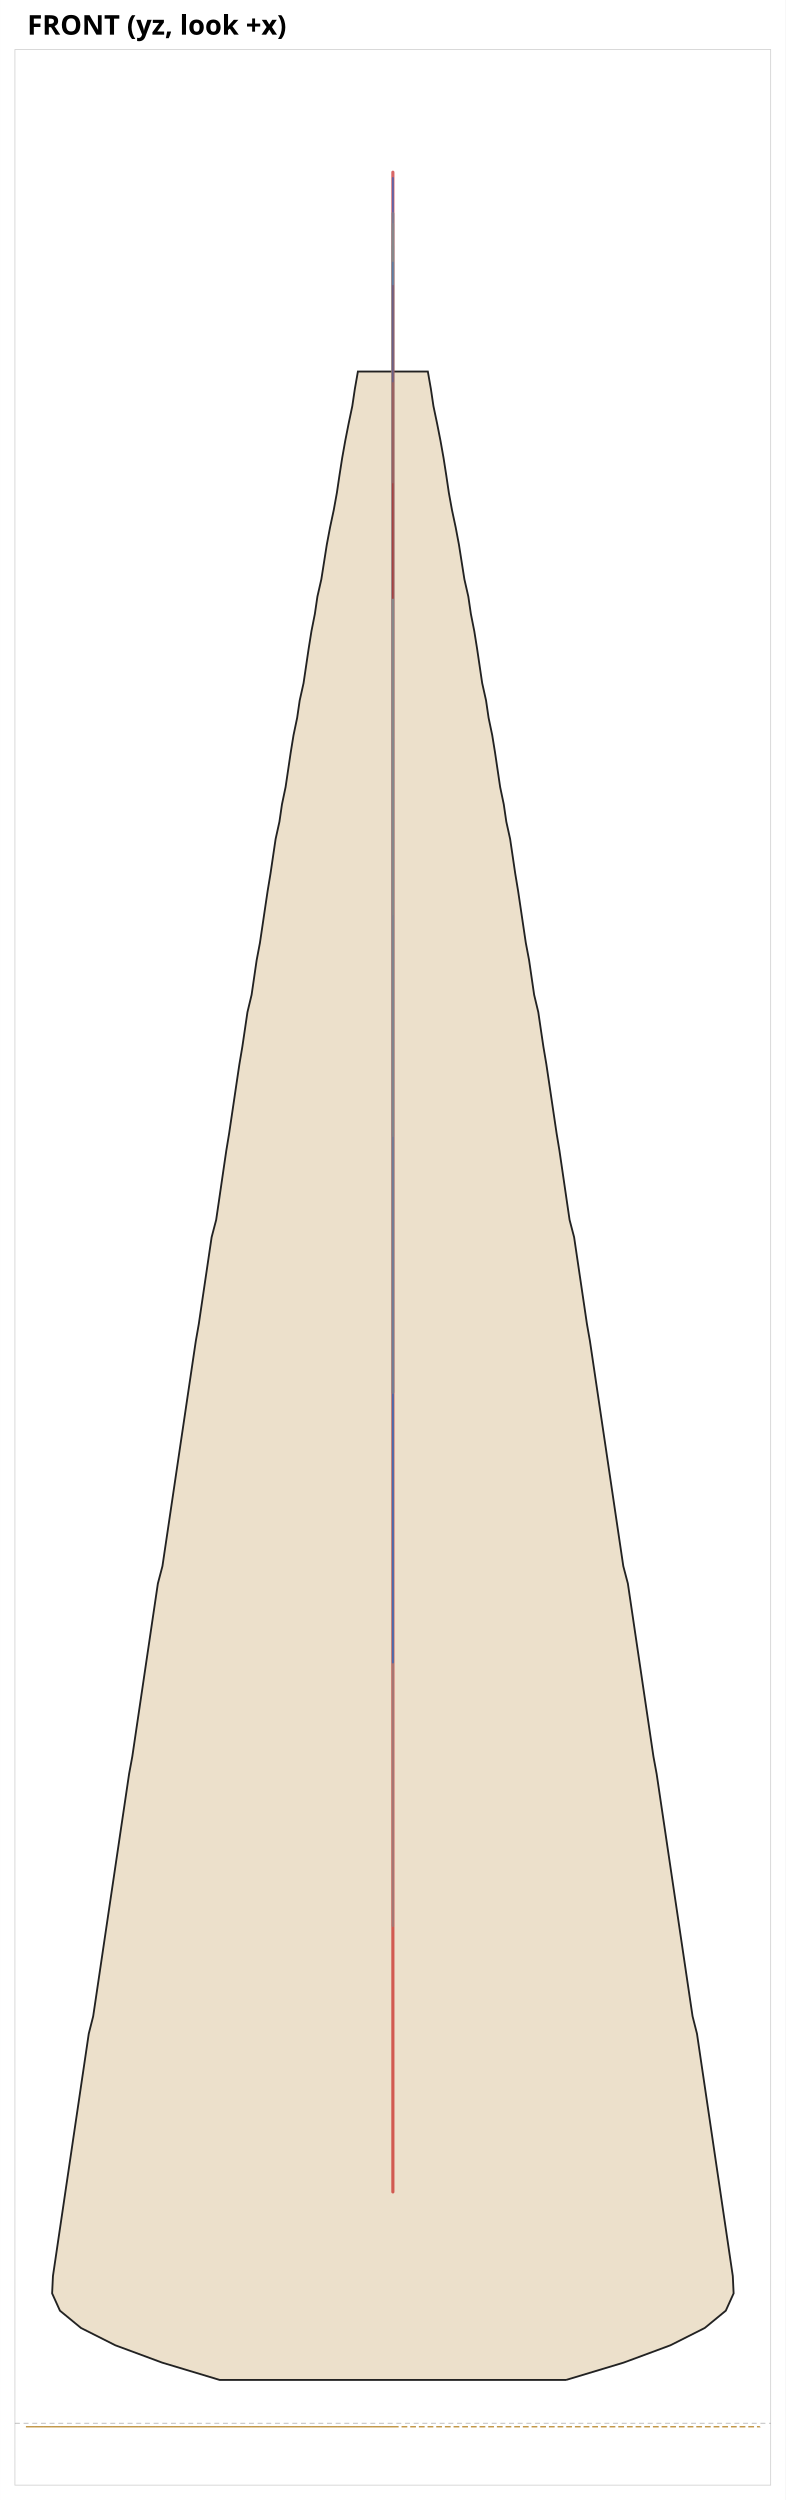
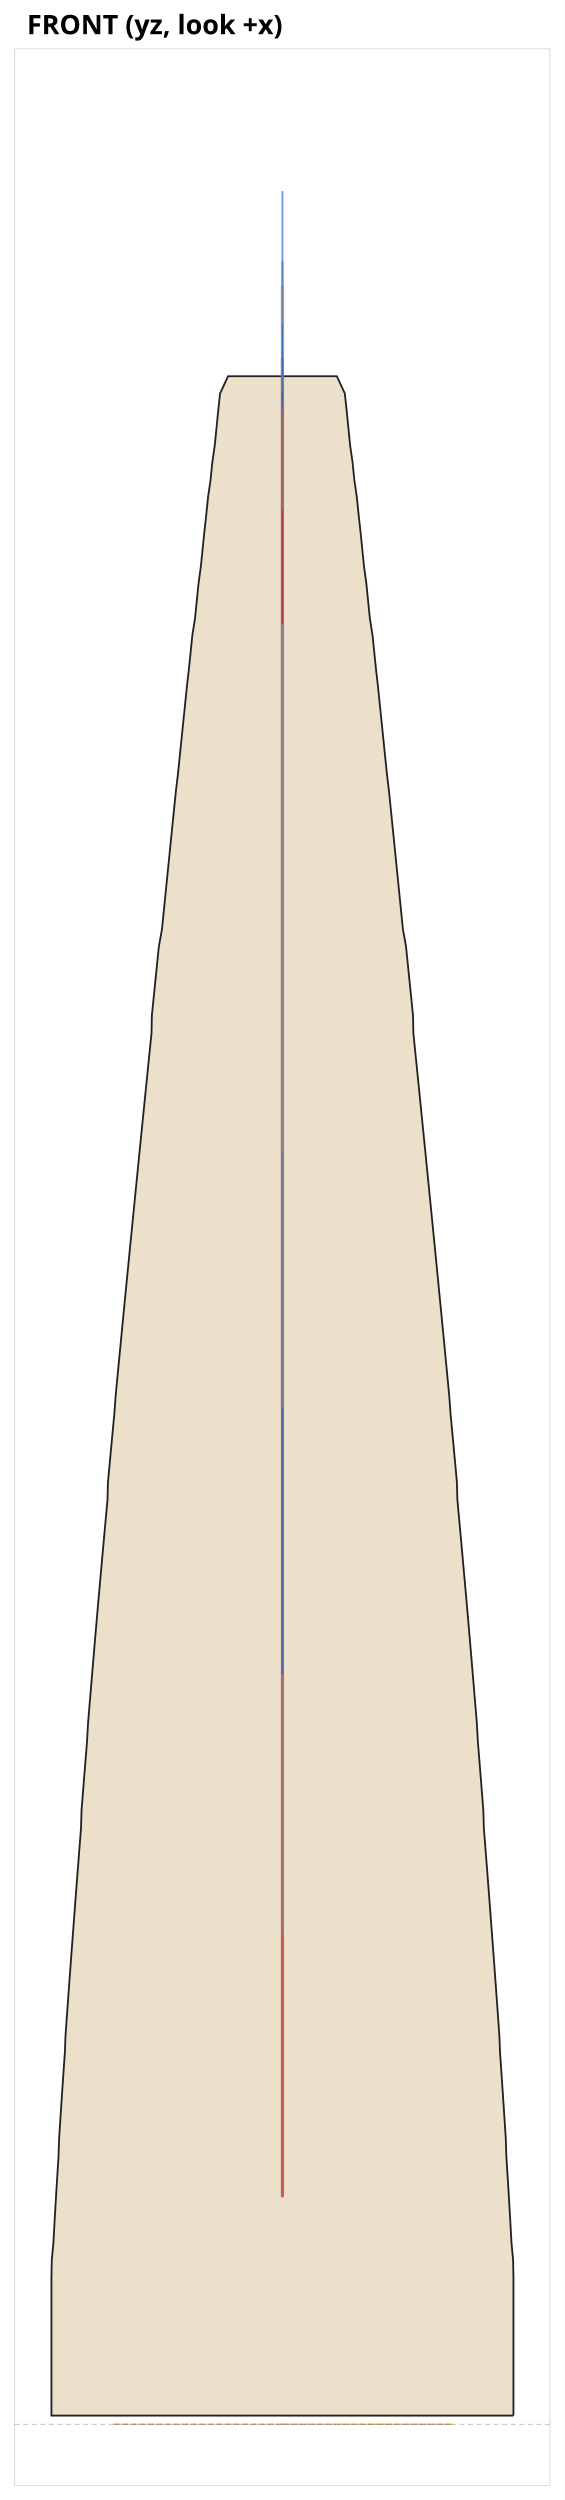
- <svg xmlns="http://www.w3.org/2000/svg" viewBox="-317.2 -1956.8 634.3 2018.8" width="900" height="2864" font-family="sans-serif" font-size="12">
-   <rect x="-317.2" y="-1956.8" width="634.3" height="2018.8" fill="#fff" />
-   <rect x="-305.2" y="-1916.8" width="610.3" height="1966.8" fill="none" stroke="#ccc" stroke-width="0.6" />
-   <text x="-295.2" y="-1928.8" font-family="sans-serif" font-size="22" font-weight="bold" fill="#000">FRONT (yz, look +x)</text>
+ <svg xmlns="http://www.w3.org/2000/svg" viewBox="-231.1 -1984.2 462.1 2046.2" width="900" height="3984" font-family="sans-serif" font-size="12">
+   <rect x="-231.1" y="-1984.2" width="462.1" height="2046.2" fill="#fff" />
+   <rect x="-219.1" y="-1944.2" width="438.1" height="1994.2" fill="none" stroke="#ccc" stroke-width="0.6" />
+   <text x="-209.1" y="-1956.2" font-family="sans-serif" font-size="22" font-weight="bold" fill="#000">FRONT (yz, look +x)</text>
  <g transform="scale(1,-1)">
-     <path d="M 139.87 34.95 L 186.31 48.93 L 224.09 62.92 L 251.83 76.90 L 268.85 90.88 L 275.16 104.86 L 274.50 118.84 L 272.43 132.82 L 270.37 146.80 L 268.30 160.79 L 266.23 174.77 L 264.17 188.75 L 262.10 202.73 L 260.03 216.71 L 257.97 230.69 L 255.90 244.67 L 253.83 258.65 L 251.77 272.64 L 249.70 286.62 L 247.63 300.60 L 245.57 314.58 L 242.02 328.56 L 239.94 342.54 L 237.87 356.52 L 235.80 370.51 L 233.73 384.49 L 231.66 398.47 L 229.59 412.45 L 227.51 426.43 L 225.44 440.41 L 223.37 454.39 L 221.30 468.37 L 219.23 482.36 L 217.15 496.34 L 215.08 510.32 L 213.01 524.30 L 210.43 538.28 L 208.36 552.26 L 206.30 566.24 L 204.23 580.23 L 202.16 594.21 L 200.10 608.19 L 198.03 622.17 L 195.96 636.15 L 193.90 650.13 L 191.83 664.11 L 189.76 678.09 L 186.08 692.08 L 184.01 706.06 L 181.93 720.04 L 179.86 734.02 L 177.79 748.00 L 175.72 761.98 L 173.65 775.96 L 171.58 789.95 L 169.50 803.93 L 167.43 817.91 L 165.36 831.89 L 163.29 845.87 L 161.22 859.85 L 159.14 873.83 L 156.69 887.81 L 154.63 901.80 L 152.56 915.78 L 150.49 929.76 L 148.43 943.74 L 146.36 957.72 L 142.70 971.70 L 140.65 985.68 L 138.61 999.67 L 136.57 1013.65 L 134.52 1027.63 L 132.21 1041.61 L 130.14 1055.59 L 128.07 1069.57 L 126.00 1083.55 L 123.92 1097.53 L 121.56 1111.52 L 119.49 1125.50 L 117.43 1139.48 L 114.08 1153.46 L 112.04 1167.44 L 110.00 1181.42 L 107.35 1195.40 L 105.28 1209.39 L 103.21 1223.37 L 101.13 1237.35 L 98.82 1251.33 L 96.76 1265.31 L 94.69 1279.29 L 91.60 1293.27 L 89.56 1307.25 L 86.63 1321.24 L 84.56 1335.22 L 82.49 1349.20 L 80.22 1363.18 L 77.29 1377.16 L 75.25 1391.14 L 72.13 1405.12 L 70.06 1419.11 L 67.99 1433.09 L 65.76 1447.07 L 62.99 1461.05 L 60.94 1475.03 L 57.76 1489.01 L 55.56 1502.99 L 53.36 1516.97 L 50.72 1530.96 L 47.74 1544.94 L 45.20 1558.92 L 43.13 1572.90 L 40.95 1586.88 L 38.46 1600.86 L 35.71 1614.84 L 32.77 1628.83 L 30.69 1642.81 L 28.24 1656.79 L -28.24 1656.79 L -30.69 1642.81 L -32.77 1628.83 L -35.71 1614.84 L -38.46 1600.86 L -40.95 1586.88 L -43.13 1572.90 L -45.20 1558.92 L -47.74 1544.94 L -50.72 1530.96 L -53.36 1516.97 L -55.56 1502.99 L -57.76 1489.01 L -60.94 1475.03 L -62.99 1461.05 L -65.76 1447.07 L -67.99 1433.09 L -70.06 1419.11 L -72.13 1405.12 L -75.25 1391.14 L -77.29 1377.16 L -80.22 1363.18 L -82.49 1349.20 L -84.56 1335.22 L -86.63 1321.24 L -89.56 1307.25 L -91.60 1293.27 L -94.69 1279.29 L -96.76 1265.31 L -98.82 1251.33 L -101.13 1237.35 L -103.21 1223.37 L -105.28 1209.39 L -107.35 1195.40 L -110.00 1181.42 L -112.04 1167.44 L -114.08 1153.46 L -117.43 1139.48 L -119.49 1125.50 L -121.56 1111.52 L -123.92 1097.53 L -126.00 1083.55 L -128.07 1069.57 L -130.14 1055.59 L -132.21 1041.61 L -134.52 1027.63 L -136.57 1013.65 L -138.61 999.67 L -140.65 985.68 L -142.70 971.70 L -146.36 957.72 L -148.43 943.74 L -150.49 929.76 L -152.56 915.78 L -154.63 901.80 L -156.69 887.81 L -159.14 873.83 L -161.22 859.85 L -163.29 845.87 L -165.36 831.89 L -167.43 817.91 L -169.50 803.93 L -171.58 789.95 L -173.65 775.96 L -175.72 761.98 L -177.79 748.00 L -179.86 734.02 L -181.93 720.04 L -184.01 706.06 L -186.08 692.08 L -189.76 678.09 L -191.83 664.11 L -193.90 650.13 L -195.96 636.15 L -198.03 622.17 L -200.10 608.19 L -202.16 594.21 L -204.23 580.23 L -206.30 566.24 L -208.36 552.26 L -210.43 538.28 L -213.01 524.30 L -215.08 510.32 L -217.15 496.34 L -219.23 482.36 L -221.30 468.37 L -223.37 454.39 L -225.44 440.41 L -227.51 426.43 L -229.59 412.45 L -231.66 398.47 L -233.73 384.49 L -235.80 370.51 L -237.87 356.52 L -239.94 342.54 L -242.02 328.56 L -245.57 314.58 L -247.63 300.60 L -249.70 286.62 L -251.77 272.64 L -253.83 258.65 L -255.90 244.67 L -257.97 230.69 L -260.03 216.71 L -262.10 202.73 L -264.17 188.75 L -266.23 174.77 L -268.30 160.79 L -270.37 146.80 L -272.43 132.82 L -274.50 118.84 L -275.16 104.86 L -268.85 90.88 L -251.83 76.90 L -224.09 62.92 L -186.31 48.93 L -139.87 34.95 L 139.87 34.95" fill="#e4d4b5" fill-opacity="0.7" stroke="#222" stroke-width="1.5" />
-     <path d="M 0.00 -2.87 L 31.65 -2.87 L 62.92 -2.87 L 93.41 -2.87 L 122.76 -2.87 L 150.62 -2.87 L 176.68 -2.87 L 200.64 -2.87 L 222.26 -2.87 L 241.33 -2.87 L 257.68 -2.87 L 271.20 -2.87 L 281.82 -2.87 L 289.53 -2.87 L 294.34 -2.87 L 296.33 -2.87 L 295.62 -2.87 L 292.35 -2.87 L 286.71 -2.87 L 278.93 -2.87 L 269.23 -2.87 L 257.87 -2.87 L 245.12 -2.87 L 231.23 -2.87 L 216.49 -2.87 L 201.14 -2.87 L 185.43 -2.87 L 169.58 -2.87 L 153.80 -2.87 L 138.25 -2.87 L 123.07 -2.87 L 108.37 -2.87 L 94.24 -2.87 L 80.70 -2.87 L 67.77 -2.87 L 55.44 -2.87 L 43.63 -2.87 L 32.29 -2.87 L 21.32 -2.87 L 10.59 -2.87 L 0.00 -2.87 L -10.59 -2.87 L -21.32 -2.87 L -32.29 -2.87 L -43.63 -2.87 L -55.44 -2.87 L -67.77 -2.87 L -80.70 -2.87 L -94.24 -2.87 L -108.37 -2.87 L -123.07 -2.87 L -138.25 -2.87 L -153.80 -2.87 L -169.58 -2.87 L -185.43 -2.87 L -201.14 -2.87 L -216.49 -2.87 L -231.23 -2.87 L -245.12 -2.87 L -257.87 -2.87 L -269.23 -2.87 L -278.93 -2.87 L -286.71 -2.87 L -292.35 -2.87 L -295.62 -2.87 L -296.33 -2.87 L -294.34 -2.87 L -289.53 -2.87 L -281.82 -2.87 L -271.20 -2.87 L -257.68 -2.87 L -241.33 -2.87 L -222.26 -2.87 L -200.64 -2.87 L -176.68 -2.87 L -150.62 -2.87 L -122.76 -2.87 L -93.41 -2.87 L -62.92 -2.87 L -31.65 -2.87 L 0.00 -2.87" fill="none" stroke="#b8862b" stroke-width="1.0" stroke-dasharray="4,3" />
-     <line x1="-305.2" y1="0" x2="305.2" y2="0" stroke="#888" stroke-width="0.6" stroke-dasharray="4,3" opacity="0.7" />
-     <line x1="0" y1="186.78" x2="0" y2="1817.73" stroke="#c00000" stroke-width="2.550" opacity="0.6" stroke-linecap="round" />
-     <line x1="0" y1="401.67" x2="0" y2="1758.18" stroke="#888" stroke-width="1.938" opacity="0.6" stroke-linecap="round" />
-     <line x1="0" y1="614.27" x2="0" y2="1813.07" stroke="#1060d0" stroke-width="1.547" opacity="0.6" stroke-linecap="round" />
-     <line x1="0" y1="832.56" x2="0" y2="1784.22" stroke="#888" stroke-width="2.700" opacity="0.6" stroke-linecap="round" />
-     <line x1="0" y1="1039.66" x2="0" y2="1775.74" stroke="#888" stroke-width="2.023" opacity="0.6" stroke-linecap="round" />
-     <line x1="0" y1="1218.38" x2="0" y2="1770.43" stroke="#888" stroke-width="1.649" opacity="0.6" stroke-linecap="round" />
-     <line x1="0" y1="1361.30" x2="0" y2="1745.11" stroke="#888" stroke-width="1.292" opacity="0.6" stroke-linecap="round" />
-     <line x1="0" y1="1473.74" x2="0" y2="1726.14" stroke="#c00000" stroke-width="1.207" opacity="0.6" stroke-linecap="round" />
-     <line x1="0" y1="1566.88" x2="0" y2="1726.68" stroke="#888" stroke-width="0.935" opacity="0.6" stroke-linecap="round" />
-     <line x1="0" y1="1648.35" x2="0" y2="1745.12" stroke="#1060d0" stroke-width="0.714" opacity="0.6" stroke-linecap="round" />
+     <path d="M 189.07 7.07 L 189.07 21.22 L 189.07 35.36 L 189.07 49.51 L 189.07 63.66 L 189.07 77.80 L 189.07 91.95 L 189.07 106.09 L 189.07 120.24 L 188.80 134.38 L 187.46 148.53 L 186.69 162.68 L 185.88 176.82 L 185.04 190.97 L 184.16 205.11 L 183.27 219.26 L 182.83 233.40 L 181.91 247.55 L 180.98 261.70 L 180.04 275.84 L 179.07 289.99 L 178.10 304.13 L 177.54 318.28 L 176.54 332.42 L 175.52 346.57 L 174.50 360.72 L 173.46 374.86 L 172.42 389.01 L 171.36 403.15 L 170.30 417.30 L 169.23 431.44 L 168.15 445.59 L 167.06 459.74 L 165.96 473.88 L 164.85 488.03 L 164.45 502.17 L 163.34 516.32 L 162.22 530.46 L 161.08 544.61 L 159.94 558.76 L 159.18 572.90 L 158.02 587.05 L 156.84 601.19 L 155.66 615.34 L 154.47 629.48 L 153.27 643.63 L 152.05 657.78 L 150.82 671.92 L 149.57 686.07 L 148.31 700.21 L 147.04 714.36 L 145.76 728.50 L 144.47 742.65 L 143.17 756.80 L 142.82 770.94 L 141.51 785.09 L 140.20 799.23 L 138.87 813.38 L 137.54 827.52 L 136.53 841.67 L 135.18 855.82 L 133.82 869.96 L 132.46 884.11 L 131.09 898.25 L 129.71 912.40 L 128.33 926.54 L 126.95 940.69 L 125.56 954.84 L 124.16 968.98 L 122.76 983.13 L 121.36 997.27 L 119.95 1011.42 L 118.54 1025.56 L 117.13 1039.71 L 115.71 1053.86 L 114.29 1068.00 L 112.86 1082.15 L 111.44 1096.29 L 110.01 1110.44 L 108.58 1124.58 L 107.15 1138.73 L 106.89 1152.88 L 105.46 1167.02 L 104.02 1181.17 L 102.59 1195.31 L 101.15 1209.46 L 98.61 1223.60 L 97.19 1237.75 L 95.76 1251.90 L 94.34 1266.04 L 92.91 1280.19 L 91.49 1294.33 L 90.06 1308.48 L 88.63 1322.62 L 87.20 1336.77 L 85.50 1350.92 L 84.05 1365.06 L 82.60 1379.21 L 81.16 1393.35 L 79.71 1407.50 L 78.27 1421.64 L 76.64 1435.79 L 75.20 1449.94 L 73.76 1464.08 L 71.53 1478.23 L 70.11 1492.37 L 68.69 1506.52 L 66.76 1520.66 L 65.33 1534.81 L 63.90 1548.96 L 62.32 1563.10 L 60.90 1577.25 L 58.83 1591.39 L 57.43 1605.54 L 55.39 1619.68 L 53.98 1633.83 L 52.58 1647.98 L 51.06 1662.12 L 44.54 1676.27 L -44.54 1676.27 L -51.06 1662.12 L -52.58 1647.98 L -53.98 1633.83 L -55.39 1619.68 L -57.43 1605.54 L -58.83 1591.39 L -60.90 1577.25 L -62.32 1563.10 L -63.90 1548.96 L -65.33 1534.81 L -66.76 1520.66 L -68.69 1506.52 L -70.11 1492.37 L -71.53 1478.23 L -73.76 1464.08 L -75.20 1449.94 L -76.64 1435.79 L -78.27 1421.64 L -79.71 1407.50 L -81.16 1393.35 L -82.60 1379.21 L -84.05 1365.06 L -85.50 1350.92 L -87.20 1336.77 L -88.63 1322.62 L -90.06 1308.48 L -91.49 1294.33 L -92.91 1280.19 L -94.34 1266.04 L -95.76 1251.90 L -97.19 1237.75 L -98.61 1223.60 L -101.15 1209.46 L -102.59 1195.31 L -104.02 1181.17 L -105.46 1167.02 L -106.89 1152.88 L -107.15 1138.73 L -108.58 1124.58 L -110.01 1110.44 L -111.44 1096.29 L -112.86 1082.15 L -114.29 1068.00 L -115.71 1053.86 L -117.13 1039.71 L -118.54 1025.56 L -119.95 1011.42 L -121.36 997.27 L -122.76 983.13 L -124.16 968.98 L -125.56 954.84 L -126.95 940.69 L -128.33 926.54 L -129.71 912.40 L -131.09 898.25 L -132.46 884.11 L -133.82 869.96 L -135.18 855.82 L -136.53 841.67 L -137.54 827.52 L -138.87 813.38 L -140.20 799.23 L -141.51 785.09 L -142.82 770.94 L -143.17 756.80 L -144.47 742.65 L -145.76 728.50 L -147.04 714.36 L -148.31 700.21 L -149.57 686.07 L -150.82 671.92 L -152.05 657.78 L -153.27 643.63 L -154.47 629.48 L -155.66 615.34 L -156.84 601.19 L -158.02 587.05 L -159.18 572.90 L -159.94 558.76 L -161.08 544.61 L -162.22 530.46 L -163.34 516.32 L -164.45 502.17 L -164.85 488.03 L -165.96 473.88 L -167.06 459.74 L -168.15 445.59 L -169.23 431.44 L -170.30 417.30 L -171.36 403.15 L -172.42 389.01 L -173.46 374.86 L -174.50 360.72 L -175.52 346.57 L -176.54 332.42 L -177.54 318.28 L -178.10 304.13 L -179.07 289.99 L -180.04 275.84 L -180.98 261.70 L -181.91 247.55 L -182.83 233.40 L -183.27 219.26 L -184.16 205.11 L -185.04 190.97 L -185.88 176.82 L -186.69 162.68 L -187.46 148.53 L -188.80 134.38 L -189.07 120.24 L -189.07 106.09 L -189.07 91.95 L -189.07 77.80 L -189.07 63.66 L -189.07 49.51 L -189.07 35.36 L -189.07 21.22 L -189.07 7.07 L 189.07 7.07" fill="#e4d4b5" fill-opacity="0.7" stroke="#222" stroke-width="1.5" />
+     <path d="M 0.00 0.00 L 14.88 0.00 L 29.58 0.00 L 43.92 0.00 L 57.72 0.00 L 70.82 0.00 L 83.08 0.00 L 94.34 0.00 L 104.51 0.00 L 113.47 0.00 L 121.16 0.00 L 127.52 0.00 L 132.52 0.00 L 136.14 0.00 L 138.40 0.00 L 139.34 0.00 L 139.00 0.00 L 137.46 0.00 L 134.81 0.00 L 131.15 0.00 L 126.59 0.00 L 121.25 0.00 L 115.26 0.00 L 108.73 0.00 L 101.80 0.00 L 94.58 0.00 L 87.19 0.00 L 79.74 0.00 L 72.32 0.00 L 65.00 0.00 L 57.87 0.00 L 50.96 0.00 L 44.31 0.00 L 37.95 0.00 L 31.87 0.00 L 26.07 0.00 L 20.52 0.00 L 15.18 0.00 L 10.02 0.00 L 4.98 0.00 L 0.00 0.00 L -4.98 0.00 L -10.02 0.00 L -15.18 0.00 L -20.52 0.00 L -26.07 0.00 L -31.87 0.00 L -37.95 0.00 L -44.31 0.00 L -50.96 0.00 L -57.87 0.00 L -65.00 0.00 L -72.32 0.00 L -79.74 0.00 L -87.19 0.00 L -94.58 0.00 L -101.80 0.00 L -108.73 0.00 L -115.26 0.00 L -121.25 0.00 L -126.59 0.00 L -131.15 0.00 L -134.81 0.00 L -137.46 0.00 L -139.00 0.00 L -139.34 0.00 L -138.40 0.00 L -136.14 0.00 L -132.52 0.00 L -127.52 0.00 L -121.16 0.00 L -113.47 0.00 L -104.51 0.00 L -94.34 0.00 L -83.08 0.00 L -70.82 0.00 L -57.72 0.00 L -43.92 0.00 L -29.58 0.00 L -14.88 0.00 L 0.00 0.00" fill="none" stroke="#b8862b" stroke-width="1.0" stroke-dasharray="4,3" />
+     <line x1="-219.1" y1="0" x2="219.1" y2="0" stroke="#888" stroke-width="0.6" stroke-dasharray="4,3" opacity="0.7" />
+     <line x1="0" y1="186.78" x2="0" y2="1690.42" stroke="#c00000" stroke-width="2.550" opacity="0.6" stroke-linecap="round" />
+     <line x1="0" y1="401.67" x2="0" y2="1769.98" stroke="#888" stroke-width="1.938" opacity="0.6" stroke-linecap="round" />
+     <line x1="0" y1="614.27" x2="0" y2="1827.21" stroke="#1060d0" stroke-width="1.547" opacity="0.6" stroke-linecap="round" />
+     <line x1="0" y1="832.56" x2="0" y2="1749.78" stroke="#888" stroke-width="2.700" opacity="0.6" stroke-linecap="round" />
+     <line x1="0" y1="1039.66" x2="0" y2="1656.17" stroke="#888" stroke-width="2.023" opacity="0.6" stroke-linecap="round" />
+     <line x1="0" y1="1218.38" x2="0" y2="1629.36" stroke="#888" stroke-width="1.649" opacity="0.6" stroke-linecap="round" />
+     <line x1="0" y1="1361.30" x2="0" y2="1636.95" stroke="#888" stroke-width="1.292" opacity="0.6" stroke-linecap="round" />
+     <line x1="0" y1="1473.74" x2="0" y2="1664.21" stroke="#c00000" stroke-width="1.207" opacity="0.6" stroke-linecap="round" />
+     <line x1="0" y1="1566.88" x2="0" y2="1687.16" stroke="#888" stroke-width="0.935" opacity="0.6" stroke-linecap="round" />
+     <line x1="0" y1="1648.35" x2="0" y2="1718.51" stroke="#1060d0" stroke-width="0.714" opacity="0.6" stroke-linecap="round" />
  </g>
</svg>
